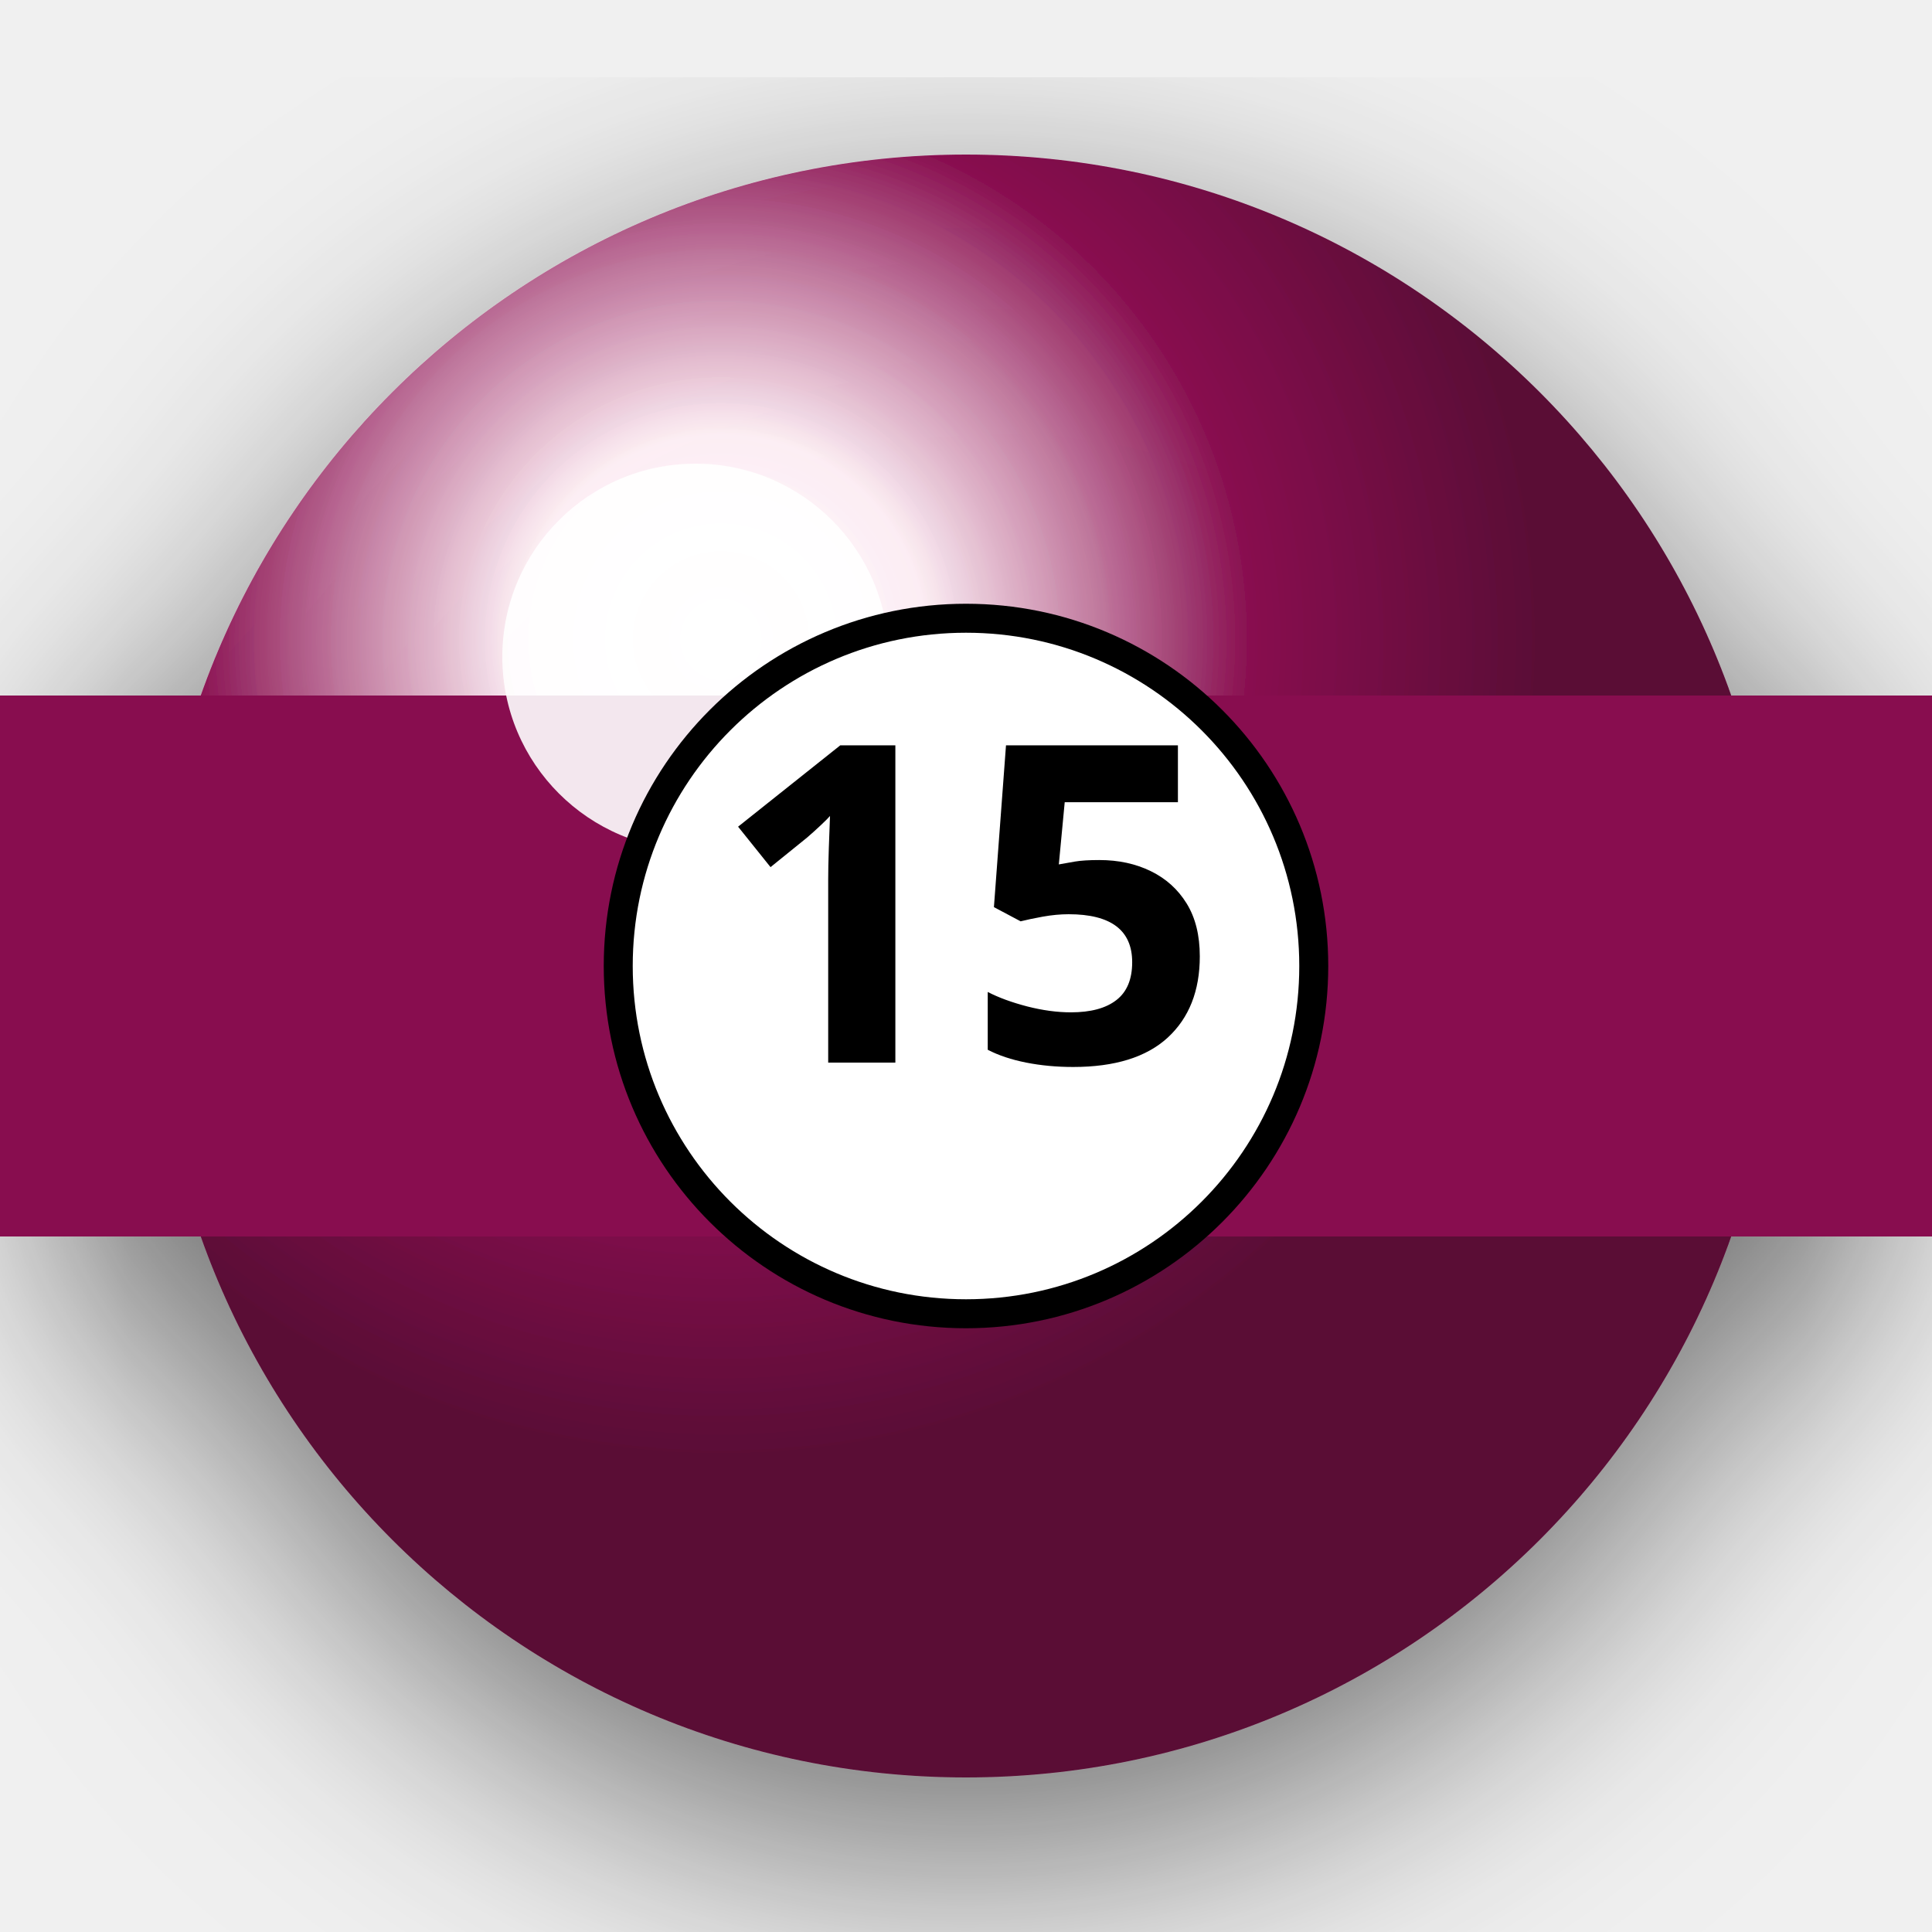
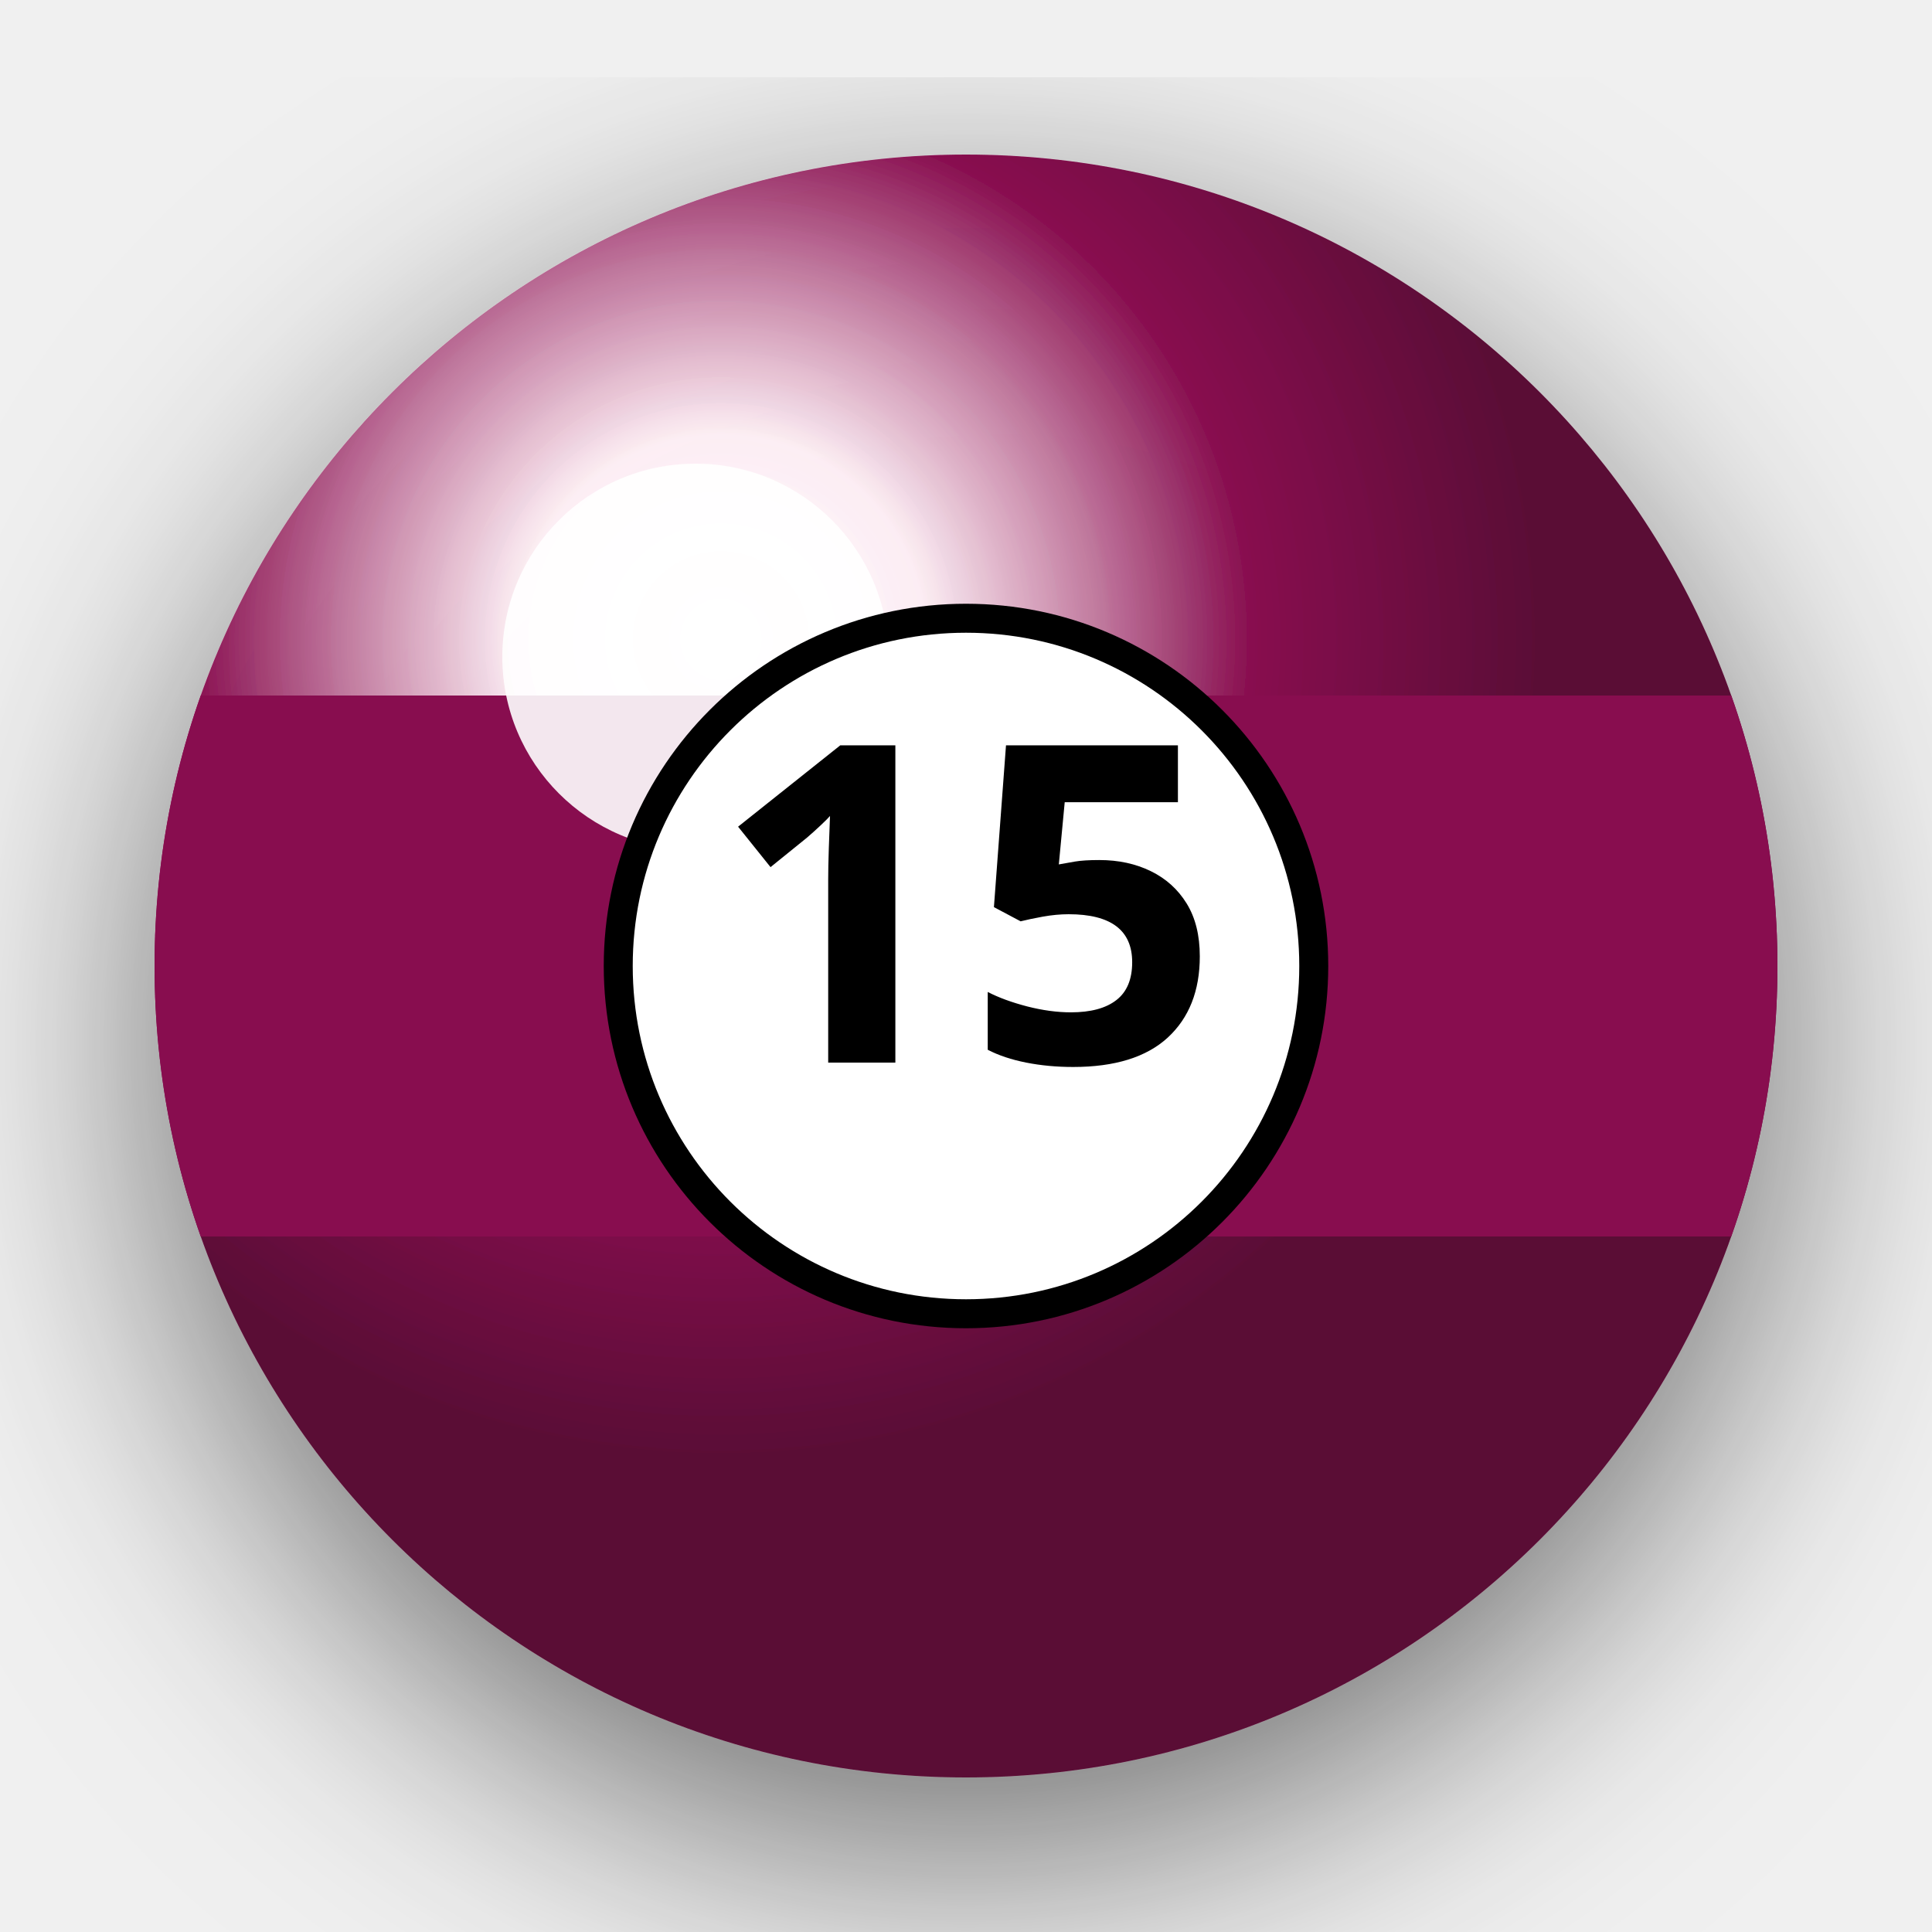
<svg xmlns="http://www.w3.org/2000/svg" viewBox="0 0 200 200">
  <defs>
-     <filter id="sh15">
+     <filter id="sh">
      <feDropShadow dx="0" dy="8" stdDeviation="14" flood-color="#000" flood-opacity="0.55" />
    </filter>
-   </defs>
-   <defs>
-     <radialGradient id="base15" cx="35%" cy="30%">
+     <radialGradient id="base" cx="35%" cy="30%">
      <stop offset="0%" stop-color="#ffffff" stop-opacity="1" />
      <stop offset="25%" stop-color="#fff0f6" stop-opacity="0.95" />
      <stop offset="65%" stop-color="#880e4f" stop-opacity="1" />
      <stop offset="100%" stop-color="#5a0836" stop-opacity="1" />
    </radialGradient>
+     <clipPath id="clip">
+       <circle cx="100" cy="100" r="84" />
+     </clipPath>
  </defs>
-   <g filter="url(#sh15)">
-     <circle cx="100" cy="100" r="84" fill="url(#base15)" />
-     <rect x="0" y="72" width="200" height="56" fill="#880e4f" />
-     <circle cx="72" cy="68" r="20" fill="rgba(255,255,255,0.9)" />
+   <g filter="url(#sh)">
+     <circle cx="100" cy="100" r="84" fill="url(#base)" />
+     <g clip-path="url(#clip)">
+       <rect x="0" y="72" width="200" height="56" fill="#880e4f" />
+       <circle cx="72" cy="68" r="20" fill="rgba(255,255,255,0.9)" />
+     </g>
  </g>
  <g>
    <circle cx="100" cy="100" r="36" fill="#ffffff" stroke="#000" stroke-width="3" />
    <text x="100" y="110" font-family="Verdana" font-weight="700" font-size="46" text-anchor="middle" fill="#000">15</text>
  </g>
</svg>
